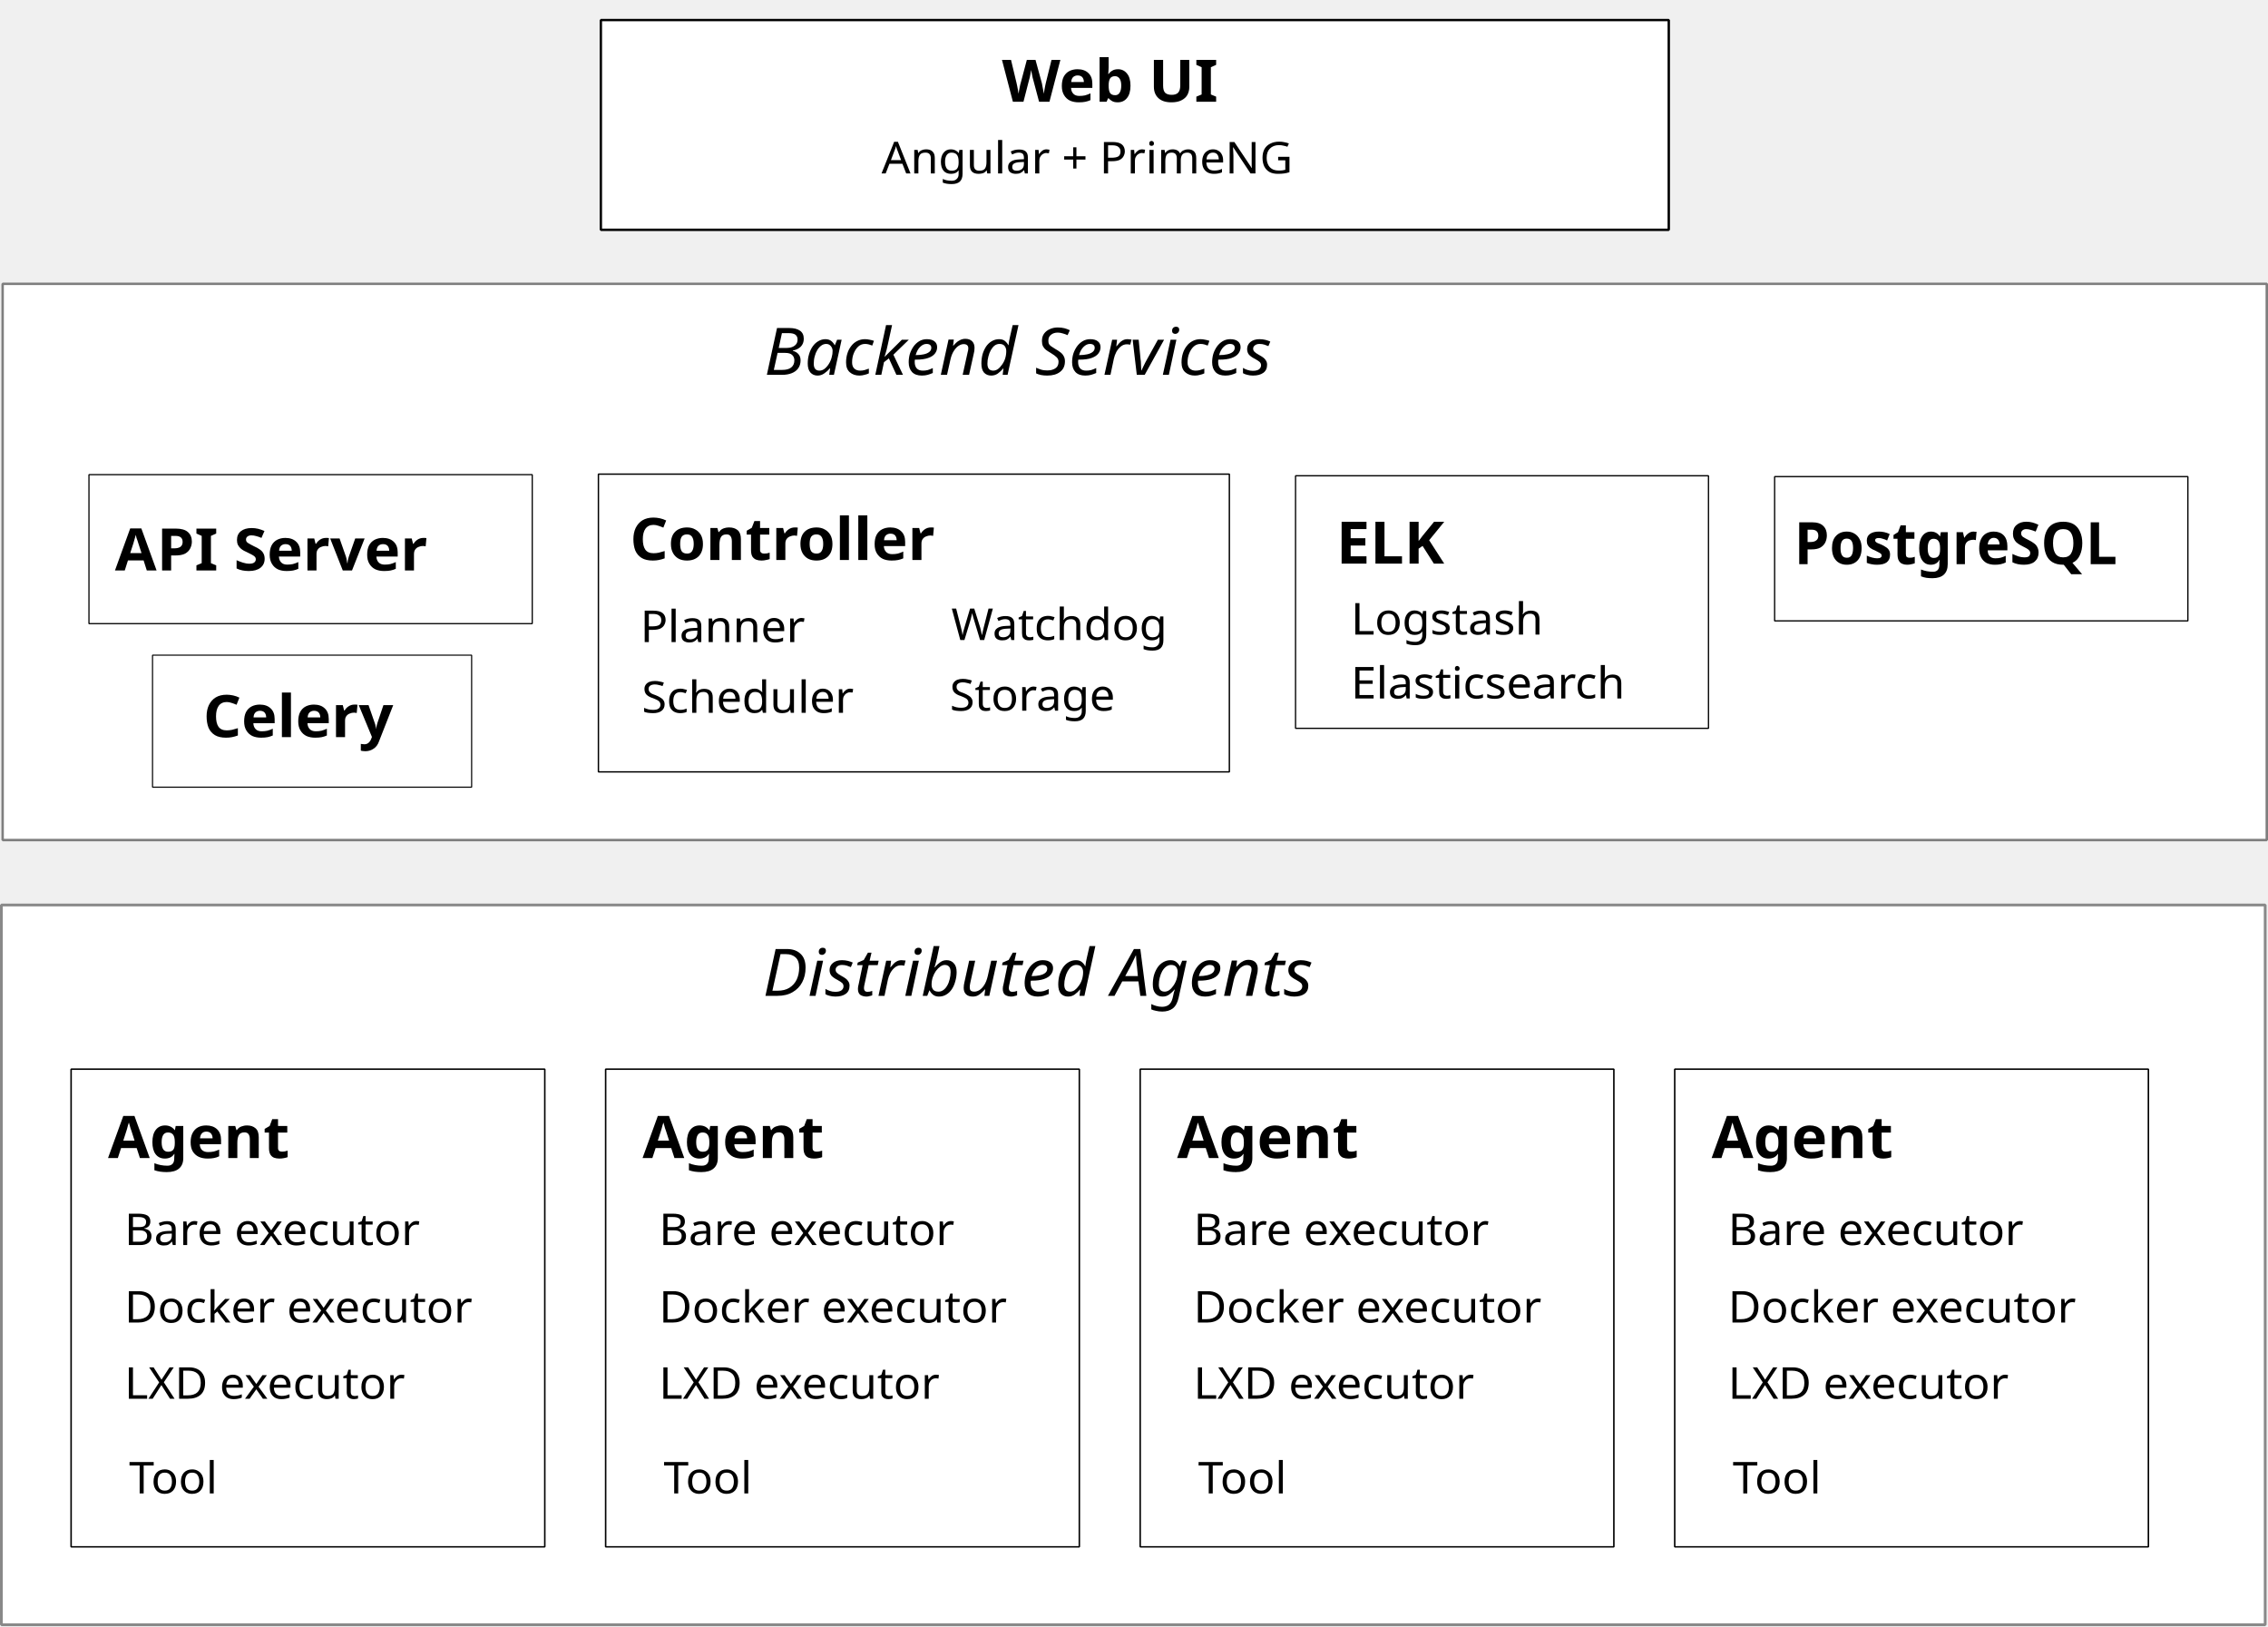
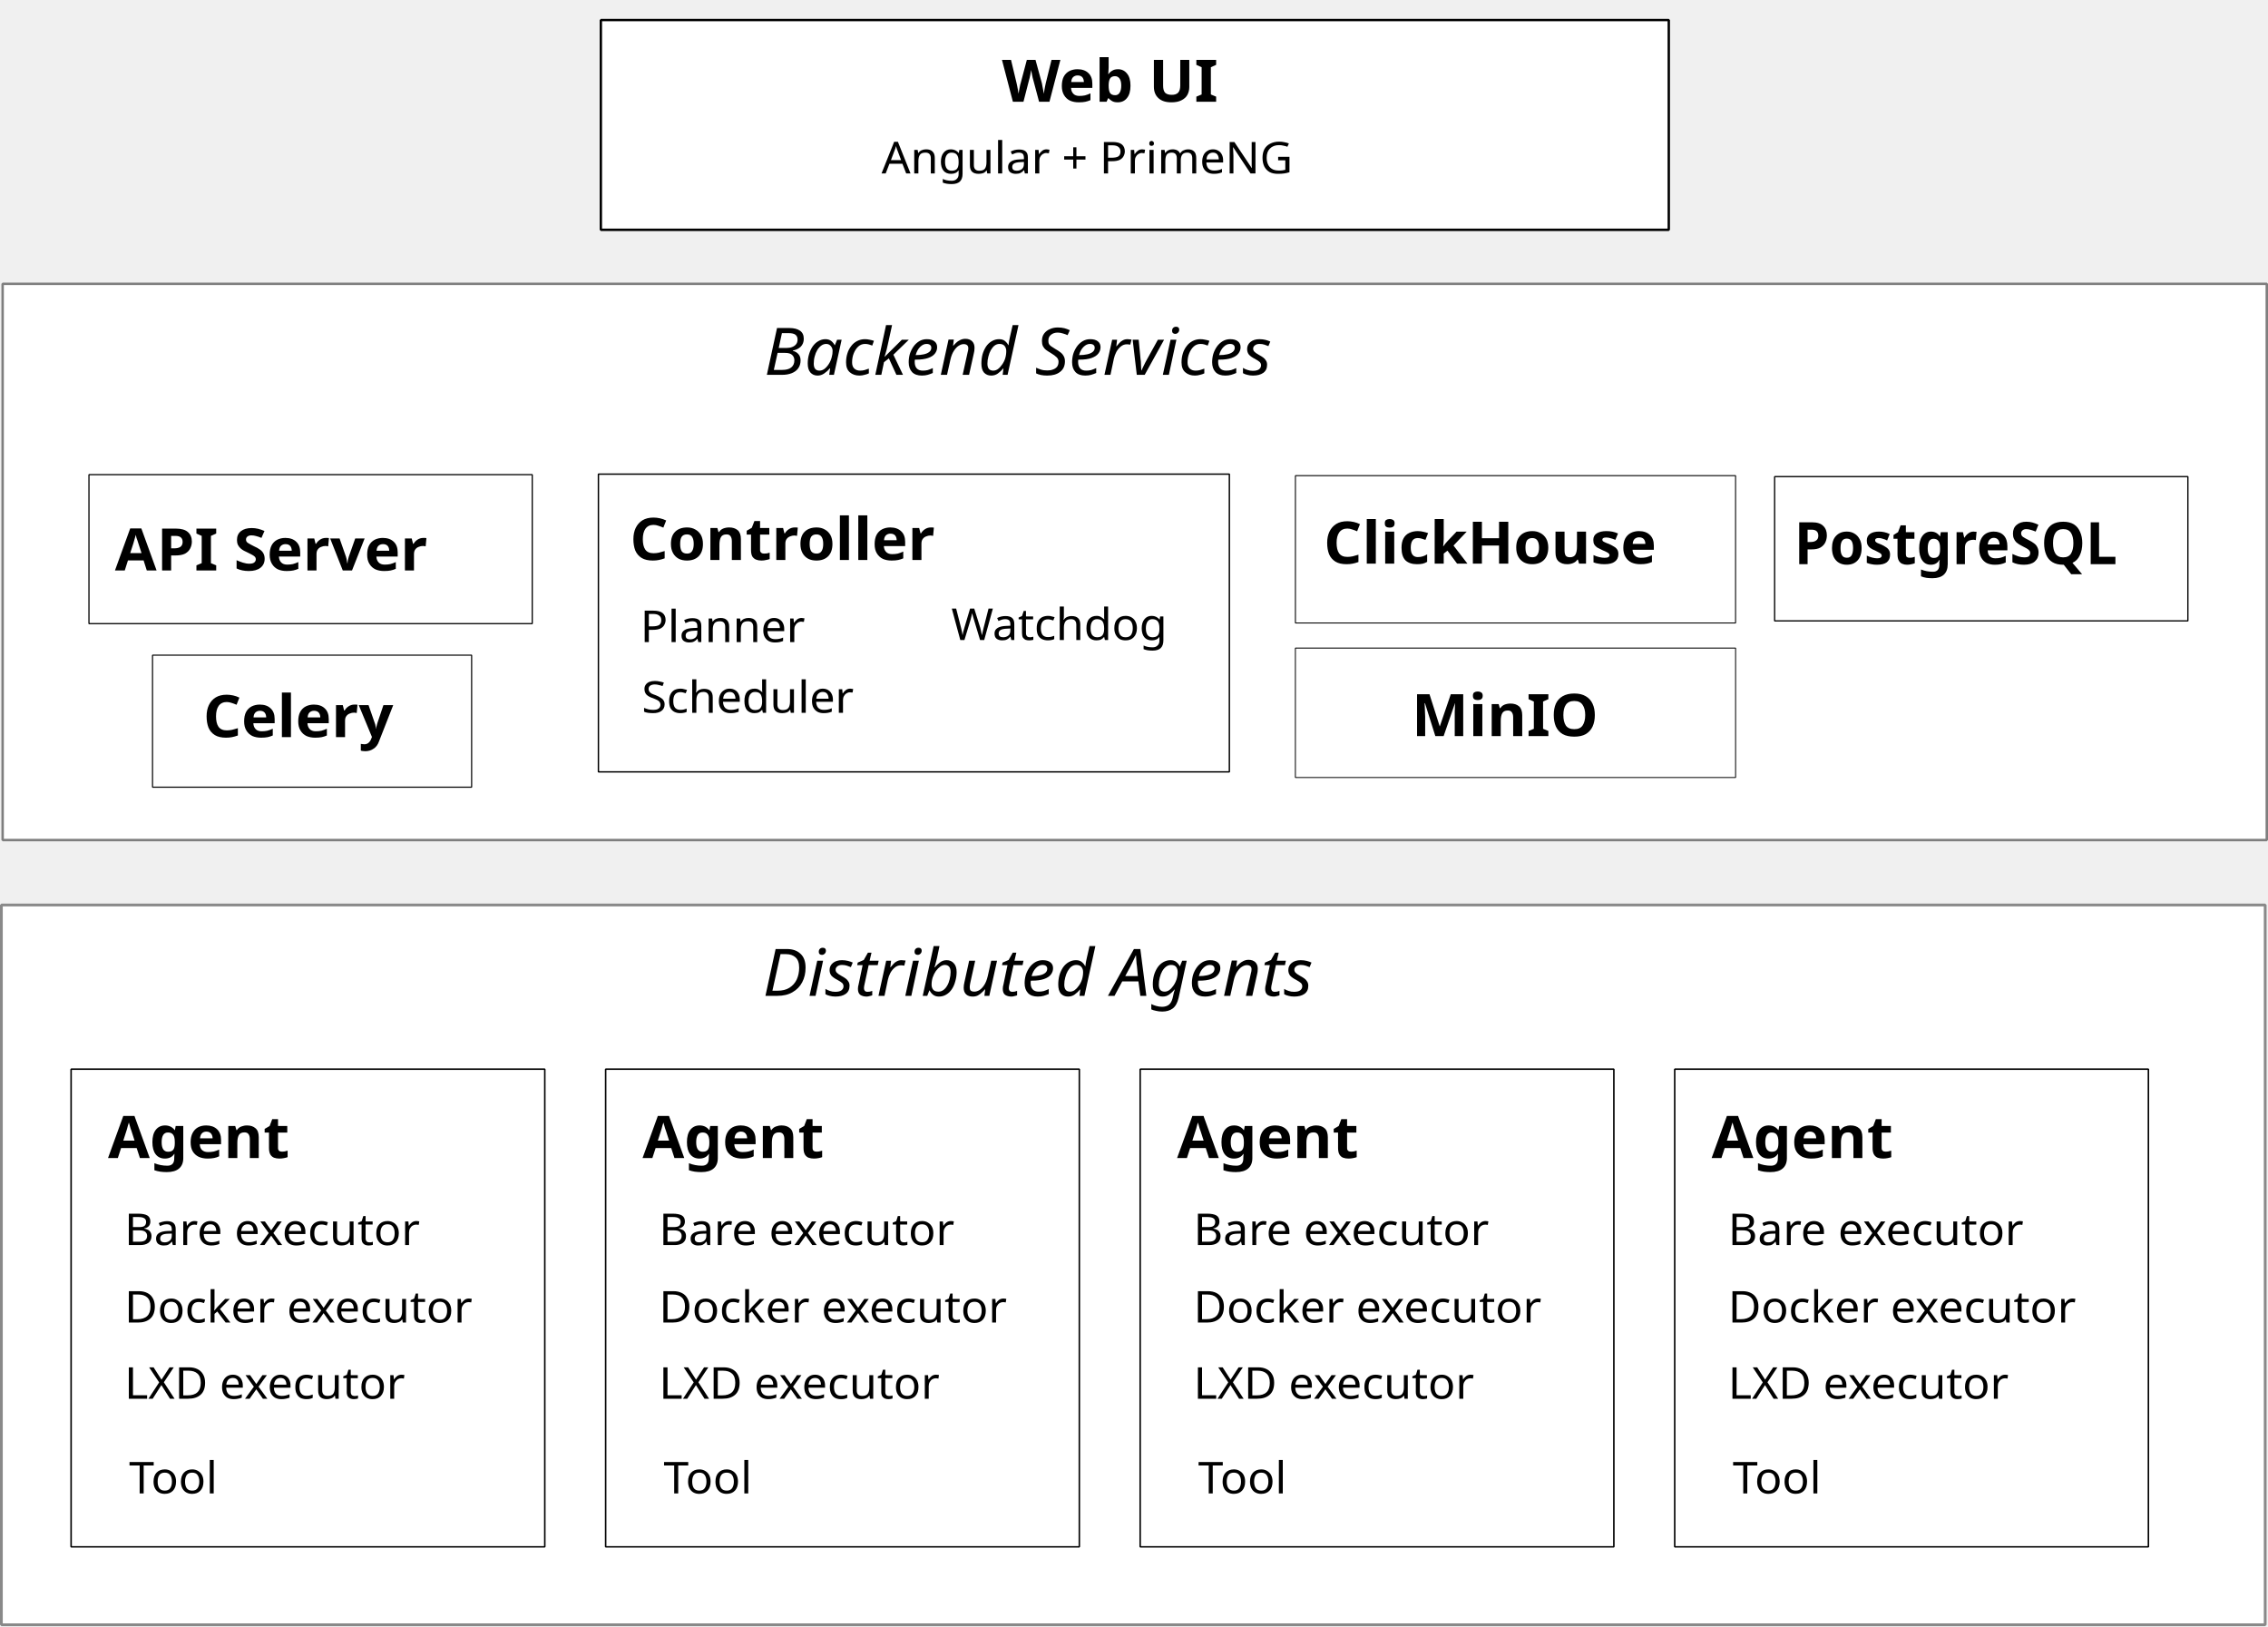
<svg xmlns="http://www.w3.org/2000/svg" width="190.962mm" height="136.886mm" viewBox="0 0 190.962 136.886" version="1.1" id="svg8">
  <defs id="defs2">
    <marker style="overflow:visible" id="marker1805" refX="0" refY="0" orient="auto">
      <path transform="matrix(-0.8,0,0,-0.8,-10,0)" style="fill:#000000;fill-opacity:1;fill-rule:evenodd;stroke:#000000;stroke-width:1pt;stroke-opacity:1" d="M 0,0 5,-5 -12.5,0 5,5 Z" id="path1803" />
    </marker>
    <marker orient="auto" refY="0" refX="0" id="Arrow1Lstart" style="overflow:visible">
      <path id="path1135" d="M 0,0 5,-5 -12.5,0 5,5 Z" style="fill:#000000;fill-opacity:1;fill-rule:evenodd;stroke:#000000;stroke-width:1pt;stroke-opacity:1" transform="matrix(0.8,0,0,0.8,10,0)" />
    </marker>
  </defs>
  <g id="layer1" style="display:inline" transform="translate(0.1164391,-34.79209)">
    <rect style="display:inline;opacity:1;vector-effect:none;fill:#ffffff;fill-opacity:1;stroke:#898989;stroke-width:0.234;stroke-linecap:square;stroke-linejoin:bevel;stroke-miterlimit:4;stroke-dasharray:none;stroke-dashoffset:0;stroke-opacity:1" id="rect2975-7" width="190.609" height="60.59" x="0" y="110.971" />
    <text xml:space="preserve" style="font-style:normal;font-variant:normal;font-weight:normal;font-stretch:normal;font-size:5.598px;line-height:125%;font-family:sans-serif;-inkscape-font-specification:sans-serif;letter-spacing:0px;word-spacing:0px;display:inline;fill:#000000;fill-opacity:1;stroke:none;stroke-width:0.233px;stroke-linecap:butt;stroke-linejoin:miter;stroke-opacity:1" x="63.148" y="120.397" id="text2979-1" transform="scale(1.014994,0.9852275)">
      <tspan id="tspan2977-3" x="63.148" y="120.397" style="font-style:italic;font-variant:normal;font-weight:normal;font-stretch:normal;font-size:5.598px;font-family:sans-serif;-inkscape-font-specification:'sans-serif, Italic';font-variant-ligatures:normal;font-variant-caps:normal;font-variant-numeric:normal;font-feature-settings:normal;text-align:start;writing-mode:lr-tb;text-anchor:start;stroke-width:0.233px">Distributed Agents</tspan>
    </text>
    <rect style="opacity:1;vector-effect:none;fill:#ffffff;fill-opacity:1;stroke:#7e7e7e;stroke-width:0.205;stroke-linecap:square;stroke-linejoin:bevel;stroke-miterlimit:4;stroke-dasharray:none;stroke-dashoffset:0;stroke-opacity:1" id="rect2975" width="190.637" height="46.822" x="0.106" y="58.684" />
    <g id="g3259" transform="translate(0,1.5875)">
      <rect y="34.893" x="50.474" height="17.657" width="89.918" id="rect826" style="opacity:1;vector-effect:none;fill:#ffffff;fill-opacity:1;stroke:#000000;stroke-width:0.201;stroke-linecap:square;stroke-linejoin:bevel;stroke-miterlimit:4;stroke-dasharray:none;stroke-dashoffset:0;stroke-opacity:1">
        </rect>
      <g id="g3248">
        <text xml:space="preserve" style="font-style:normal;font-weight:normal;font-size:2.505px;line-height:125%;font-family:sans-serif;letter-spacing:0px;word-spacing:0px;fill:#000000;fill-opacity:1;stroke:none;stroke-width:0.157px;stroke-linecap:butt;stroke-linejoin:miter;stroke-opacity:1" x="92.998" y="42.846" id="text834" transform="scale(1.014994,0.9852275)">
          <tspan x="92.998" y="45.063" style="font-size:4.593px;text-align:center;text-anchor:middle;stroke-width:0.157px" id="tspan836" />
          <tspan x="92.998" y="48.52" style="font-size:3.758px;text-align:center;text-anchor:middle;stroke-width:0.157px" id="tspan840">Angular + PrimeNG</tspan>
        </text>
        <text xml:space="preserve" style="font-style:normal;font-weight:normal;font-size:5.011px;line-height:125%;font-family:sans-serif;letter-spacing:0px;word-spacing:0px;fill:#000000;fill-opacity:1;stroke:none;stroke-width:0.157px;stroke-linecap:butt;stroke-linejoin:miter;stroke-opacity:1" x="83.005" y="42.399" id="text844" transform="scale(1.014994,0.9852275)">
          <tspan id="tspan842" x="83.005" y="42.399" style="font-style:normal;font-variant:normal;font-weight:bold;font-stretch:normal;font-size:5.011px;font-family:sans-serif;-inkscape-font-specification:'sans-serif, Bold';font-variant-ligatures:normal;font-variant-caps:normal;font-variant-numeric:normal;font-feature-settings:normal;text-align:start;writing-mode:lr-tb;text-anchor:start;stroke-width:0.157px">Web UI</tspan>
        </text>
      </g>
    </g>
    <g id="g3151" transform="translate(10.08121,15.875)">
      <rect y="58.827" x="40.188" height="25.065" width="53.125" id="rect928" style="opacity:1;vector-effect:none;fill:#ffffff;fill-opacity:1;stroke:#000000;stroke-width:0.117;stroke-linecap:square;stroke-linejoin:bevel;stroke-miterlimit:4;stroke-dasharray:none;stroke-dashoffset:0;stroke-opacity:1" />
      <text transform="scale(1.014994,0.9852275)" id="text886" y="67.048" x="42.199" style="font-style:normal;font-weight:normal;font-size:5.011px;line-height:125%;font-family:sans-serif;letter-spacing:0px;word-spacing:0px;fill:#000000;fill-opacity:1;stroke:none;stroke-width:0.157px;stroke-linecap:butt;stroke-linejoin:miter;stroke-opacity:1" xml:space="preserve">
        <tspan style="font-style:normal;font-variant:normal;font-weight:bold;font-stretch:normal;font-family:sans-serif;-inkscape-font-specification:'sans-serif Bold';stroke-width:0.157px" y="67.048" x="42.199" id="tspan884">Controller</tspan>
      </text>
      <text transform="scale(1.014994,0.9852275)" id="text890" y="74.065" x="43.074" style="font-style:normal;font-weight:normal;font-size:3.758px;line-height:125%;font-family:sans-serif;letter-spacing:0px;word-spacing:0px;fill:#000000;fill-opacity:1;stroke:none;stroke-width:0.157px;stroke-linecap:butt;stroke-linejoin:miter;stroke-opacity:1" xml:space="preserve">
        <tspan style="stroke-width:0.157px" y="74.065" x="43.074" id="tspan888">Planner</tspan>
      </text>
      <text transform="scale(1.014994,0.9852275)" id="text894" y="80.105" x="43.195" style="font-style:normal;font-weight:normal;font-size:3.758px;line-height:125%;font-family:sans-serif;letter-spacing:0px;word-spacing:0px;fill:#000000;fill-opacity:1;stroke:none;stroke-width:0.157px;stroke-linecap:butt;stroke-linejoin:miter;stroke-opacity:1" xml:space="preserve">
        <tspan style="stroke-width:0.157px" y="80.105" x="43.195" id="tspan892">Scheduler</tspan>
      </text>
      <text transform="scale(1.014994,0.9852275)" id="text898" y="73.881" x="68.864" style="font-style:normal;font-weight:normal;font-size:3.758px;line-height:125%;font-family:sans-serif;letter-spacing:0px;word-spacing:0px;fill:#000000;fill-opacity:1;stroke:none;stroke-width:0.157px;stroke-linecap:butt;stroke-linejoin:miter;stroke-opacity:1" xml:space="preserve">
        <tspan style="stroke-width:0.157px" y="73.881" x="68.864" id="tspan896">Watchdog</tspan>
      </text>
-       <text transform="scale(1.014994,0.9852275)" id="text902" y="79.92" x="68.741" style="font-style:normal;font-weight:normal;font-size:3.758px;line-height:125%;font-family:sans-serif;letter-spacing:0px;word-spacing:0px;fill:#000000;fill-opacity:1;stroke:none;stroke-width:0.157px;stroke-linecap:butt;stroke-linejoin:miter;stroke-opacity:1" xml:space="preserve">
-         <tspan style="stroke-width:0.157px" y="79.92" x="68.741" id="tspan900">Storage</tspan>
-       </text>
    </g>
    <g id="g3171" transform="translate(4.7625,8.995834)">
      <rect y="80.946" x="7.964" height="11.115" width="26.868" id="rect943" style="opacity:1;vector-effect:none;fill:#ffffff;fill-opacity:1;stroke:#000000;stroke-width:0.095;stroke-linecap:square;stroke-linejoin:bevel;stroke-miterlimit:4;stroke-dasharray:none;stroke-dashoffset:0;stroke-opacity:1" />
      <text transform="scale(1.014994,0.9852275)" id="text906" y="89.164" x="12.035" style="font-style:normal;font-weight:normal;font-size:3.758px;line-height:125%;font-family:sans-serif;letter-spacing:0px;word-spacing:0px;fill:#000000;fill-opacity:1;stroke:none;stroke-width:0.157px;stroke-linecap:butt;stroke-linejoin:miter;stroke-opacity:1" xml:space="preserve">
        <tspan style="font-style:normal;font-variant:normal;font-weight:bold;font-stretch:normal;font-size:5.011px;font-family:sans-serif;-inkscape-font-specification:'sans-serif Bold';stroke-width:0.157px" y="89.164" x="12.035" id="tspan904">Celery</tspan>
      </text>
    </g>
    <g id="g3185" transform="translate(5.82082,-7.9375)">
      <rect y="82.85" x="143.484" height="12.147" width="34.795" id="rect950" style="opacity:1;vector-effect:none;fill:#ffffff;fill-opacity:1;stroke:#000000;stroke-width:0.107;stroke-linecap:square;stroke-linejoin:bevel;stroke-miterlimit:4;stroke-dasharray:none;stroke-dashoffset:0;stroke-opacity:1" />
      <text transform="scale(0.979322,1.021115)" id="text910" y="88.357" x="148.191" style="font-style:normal;font-variant:normal;font-weight:bold;font-stretch:normal;font-size:4.835px;line-height:125%;font-family:sans-serif;-inkscape-font-specification:'sans-serif Bold';letter-spacing:0px;word-spacing:0px;fill:#000000;fill-opacity:1;stroke:none;stroke-width:0.151px;stroke-linecap:butt;stroke-linejoin:miter;stroke-opacity:1" xml:space="preserve">
        <tspan style="stroke-width:0.151px" y="88.357" x="148.191" id="tspan908">PostgreSQL</tspan>
      </text>
    </g>
-     <g id="g3180" transform="translate(-34.4664,16.93334)">
-       <rect y="57.909" x="143.433" height="21.261" width="34.769" id="rect952" style="opacity:1;vector-effect:none;fill:#ffffff;fill-opacity:1;stroke:#000000;stroke-width:0.107;stroke-linecap:square;stroke-linejoin:bevel;stroke-miterlimit:4;stroke-dasharray:none;stroke-dashoffset:0;stroke-opacity:1" />
-       <text transform="scale(1.014994,0.9852275)" id="text914" y="66.286" x="144.685" style="font-style:normal;font-variant:normal;font-weight:bold;font-stretch:normal;font-size:5.011px;line-height:125%;font-family:sans-serif;-inkscape-font-specification:'sans-serif Bold';letter-spacing:0px;word-spacing:0px;fill:#000000;fill-opacity:1;stroke:none;stroke-width:0.157px;stroke-linecap:butt;stroke-linejoin:miter;stroke-opacity:1" xml:space="preserve">
-         <tspan style="font-style:normal;font-variant:normal;font-weight:bold;font-stretch:normal;font-size:5.011px;font-family:sans-serif;-inkscape-font-specification:'sans-serif Bold';stroke-width:0.157px" y="66.286" x="144.685" id="tspan912">ELK</tspan>
-       </text>
-       <text transform="scale(1.014994,0.9852275)" id="text922" y="77.807" x="145.915" style="font-style:normal;font-variant:normal;font-weight:normal;font-stretch:normal;font-size:3.758px;line-height:125%;font-family:sans-serif;-inkscape-font-specification:sans-serif;letter-spacing:0px;word-spacing:0px;fill:#000000;fill-opacity:1;stroke:none;stroke-width:0.157px;stroke-linecap:butt;stroke-linejoin:miter;stroke-opacity:1" xml:space="preserve">
-         <tspan style="stroke-width:0.157px" y="77.807" x="145.915" id="tspan920">Elasticsearch</tspan>
-       </text>
-       <text transform="scale(1.014994,0.9852275)" id="text926" y="72.344" x="145.915" style="font-style:normal;font-variant:normal;font-weight:normal;font-stretch:normal;font-size:3.758px;line-height:125%;font-family:sans-serif;-inkscape-font-specification:sans-serif;letter-spacing:0px;word-spacing:0px;fill:#000000;fill-opacity:1;stroke:none;stroke-width:0.157px;stroke-linecap:butt;stroke-linejoin:miter;stroke-opacity:1" xml:space="preserve">
-         <tspan style="stroke-width:0.157px" y="72.344" x="145.915" id="tspan924">Logstash</tspan>
+     <g id="g4818">
+       <g id="g4804">
+         <rect style="opacity:1;vector-effect:none;fill:#ffffff;fill-opacity:1;stroke:#000000;stroke-width:0.084;stroke-linecap:square;stroke-linejoin:bevel;stroke-miterlimit:4;stroke-dasharray:none;stroke-dashoffset:0;stroke-opacity:1" id="rect952" width="37.06" height="12.401" x="108.956" y="74.831" />
+       </g>
+       <text transform="scale(1.014994,0.9852275)" id="text914" y="83.474" x="109.685" style="font-style:normal;font-variant:normal;font-weight:bold;font-stretch:normal;font-size:5.011px;line-height:125%;font-family:sans-serif;-inkscape-font-specification:'sans-serif Bold';letter-spacing:0px;word-spacing:0px;fill:#000000;fill-opacity:1;stroke:none;stroke-width:0.157px;stroke-linecap:butt;stroke-linejoin:miter;stroke-opacity:1" xml:space="preserve">
+         <tspan style="font-style:normal;font-variant:normal;font-weight:bold;font-stretch:normal;font-size:5.011px;font-family:sans-serif;-inkscape-font-specification:'sans-serif Bold';stroke-width:0.157px" y="83.474" x="109.685" id="tspan912">ClickHouse</tspan>
      </text>
    </g>
    <rect style="opacity:1;vector-effect:none;fill:#ffffff;fill-opacity:1;stroke:#000000;stroke-width:0.102;stroke-linecap:square;stroke-linejoin:bevel;stroke-miterlimit:4;stroke-dasharray:none;stroke-dashoffset:0;stroke-opacity:1" id="rect976" width="37.324" height="12.543" x="7.374" y="74.746" />
    <text xml:space="preserve" style="font-style:normal;font-variant:normal;font-weight:bold;font-stretch:normal;font-size:5.011px;line-height:125%;font-family:sans-serif;-inkscape-font-specification:'sans-serif Bold';letter-spacing:0px;word-spacing:0px;fill:#000000;fill-opacity:1;stroke:none;stroke-width:0.157px;stroke-linecap:butt;stroke-linejoin:miter;stroke-opacity:1" x="25.649" y="84.056" id="text972" transform="scale(1.014994,0.9852275)">
      <tspan x="25.649" y="84.056" style="text-align:center;text-anchor:middle;stroke-width:0.157px" id="tspan974">API Server</tspan>
    </text>
    <g id="g1020" transform="matrix(0.600694,0,0,0.5830776,-33.23826,39.20074)">
      <rect y="146.79" x="65.106" height="68.965" width="66.396" id="rect1006" style="opacity:1;vector-effect:none;fill:#ffffff;fill-opacity:1;stroke:#000000;stroke-width:0.213;stroke-linecap:square;stroke-linejoin:bevel;stroke-miterlimit:4;stroke-dasharray:none;stroke-dashoffset:0;stroke-opacity:1" />
      <text id="text986" y="159.623" x="70.281" style="font-style:normal;font-variant:normal;font-weight:bold;font-stretch:normal;font-size:8.467px;line-height:125%;font-family:sans-serif;-inkscape-font-specification:'sans-serif Bold';letter-spacing:0px;word-spacing:0px;fill:#000000;fill-opacity:1;stroke:none;stroke-width:0.265px;stroke-linecap:butt;stroke-linejoin:miter;stroke-opacity:1" xml:space="preserve">
        <tspan style="stroke-width:0.265px" y="159.623" x="70.281" id="tspan984">Agent</tspan>
      </text>
      <text id="text990" y="172.185" x="72.59" style="font-style:normal;font-variant:normal;font-weight:normal;font-stretch:normal;font-size:6.35px;line-height:125%;font-family:sans-serif;-inkscape-font-specification:sans-serif;letter-spacing:0px;word-spacing:0px;fill:#000000;fill-opacity:1;stroke:none;stroke-width:0.265px;stroke-linecap:butt;stroke-linejoin:miter;stroke-opacity:1" xml:space="preserve">
        <tspan style="stroke-width:0.265px" y="172.185" x="72.59" id="tspan988">Bare executor</tspan>
        <tspan id="tspan992" style="stroke-width:0.265px" y="180.123" x="72.59" />
      </text>
      <text id="text996" y="183.374" x="72.59" style="font-style:normal;font-variant:normal;font-weight:normal;font-stretch:normal;font-size:6.35px;line-height:125%;font-family:sans-serif;-inkscape-font-specification:sans-serif;letter-spacing:0px;word-spacing:0px;fill:#000000;fill-opacity:1;stroke:none;stroke-width:0.265px;stroke-linecap:butt;stroke-linejoin:miter;stroke-opacity:1" xml:space="preserve">
        <tspan style="stroke-width:0.265px" y="183.374" x="72.59" id="tspan994">Docker executor</tspan>
      </text>
      <text id="text1000" y="194.369" x="72.59" style="font-style:normal;font-variant:normal;font-weight:normal;font-stretch:normal;font-size:6.35px;line-height:125%;font-family:sans-serif;-inkscape-font-specification:sans-serif;letter-spacing:0px;word-spacing:0px;fill:#000000;fill-opacity:1;stroke:none;stroke-width:0.265px;stroke-linecap:butt;stroke-linejoin:miter;stroke-opacity:1" xml:space="preserve">
        <tspan style="stroke-width:0.265px" y="194.369" x="72.59" id="tspan998">LXD executor</tspan>
      </text>
      <text id="text1004" y="208.042" x="73.232" style="font-style:normal;font-variant:normal;font-weight:normal;font-stretch:normal;font-size:6.35px;line-height:125%;font-family:sans-serif;-inkscape-font-specification:sans-serif;letter-spacing:0px;word-spacing:0px;fill:#000000;fill-opacity:1;stroke:none;stroke-width:0.265px;stroke-linecap:butt;stroke-linejoin:miter;stroke-opacity:1" xml:space="preserve">
        <tspan style="stroke-width:0.265px" y="208.042" x="73.232" id="tspan1002">Tool</tspan>
      </text>
    </g>
    <text xml:space="preserve" style="font-style:normal;font-variant:normal;font-weight:normal;font-stretch:normal;font-size:5.598px;line-height:125%;font-family:sans-serif;-inkscape-font-specification:sans-serif;letter-spacing:0px;word-spacing:0px;fill:#000000;fill-opacity:1;stroke:none;stroke-width:0.233px;stroke-linecap:butt;stroke-linejoin:miter;stroke-opacity:1" x="63.266" y="67.34" id="text2979" transform="scale(1.014994,0.9852275)">
      <tspan id="tspan2977" x="63.266" y="67.34" style="font-style:italic;font-variant:normal;font-weight:normal;font-stretch:normal;font-size:5.598px;font-family:sans-serif;-inkscape-font-specification:'sans-serif, Italic';font-variant-ligatures:normal;font-variant-caps:normal;font-variant-numeric:normal;font-feature-settings:normal;text-align:start;writing-mode:lr-tb;text-anchor:start;stroke-width:0.233px">Backend Services</tspan>
    </text>
    <g style="display:inline" id="g1020-9" transform="matrix(0.600694,0,0,0.5830776,11.76897,39.20074)">
      <rect y="146.79" x="65.106" height="68.965" width="66.396" id="rect1006-9" style="opacity:1;vector-effect:none;fill:#ffffff;fill-opacity:1;stroke:#000000;stroke-width:0.213;stroke-linecap:square;stroke-linejoin:bevel;stroke-miterlimit:4;stroke-dasharray:none;stroke-dashoffset:0;stroke-opacity:1" />
      <text id="text986-4" y="159.623" x="70.281" style="font-style:normal;font-variant:normal;font-weight:bold;font-stretch:normal;font-size:8.467px;line-height:125%;font-family:sans-serif;-inkscape-font-specification:'sans-serif Bold';letter-spacing:0px;word-spacing:0px;fill:#000000;fill-opacity:1;stroke:none;stroke-width:0.265px;stroke-linecap:butt;stroke-linejoin:miter;stroke-opacity:1" xml:space="preserve">
        <tspan style="stroke-width:0.265px" y="159.623" x="70.281" id="tspan984-5">Agent</tspan>
      </text>
      <text id="text990-1" y="172.185" x="72.59" style="font-style:normal;font-variant:normal;font-weight:normal;font-stretch:normal;font-size:6.35px;line-height:125%;font-family:sans-serif;-inkscape-font-specification:sans-serif;letter-spacing:0px;word-spacing:0px;fill:#000000;fill-opacity:1;stroke:none;stroke-width:0.265px;stroke-linecap:butt;stroke-linejoin:miter;stroke-opacity:1" xml:space="preserve">
        <tspan style="stroke-width:0.265px" y="172.185" x="72.59" id="tspan988-0">Bare executor</tspan>
        <tspan id="tspan992-3" style="stroke-width:0.265px" y="180.123" x="72.59" />
      </text>
      <text id="text996-7" y="183.374" x="72.59" style="font-style:normal;font-variant:normal;font-weight:normal;font-stretch:normal;font-size:6.35px;line-height:125%;font-family:sans-serif;-inkscape-font-specification:sans-serif;letter-spacing:0px;word-spacing:0px;fill:#000000;fill-opacity:1;stroke:none;stroke-width:0.265px;stroke-linecap:butt;stroke-linejoin:miter;stroke-opacity:1" xml:space="preserve">
        <tspan style="stroke-width:0.265px" y="183.374" x="72.59" id="tspan994-8">Docker executor</tspan>
      </text>
      <text id="text1000-8" y="194.369" x="72.59" style="font-style:normal;font-variant:normal;font-weight:normal;font-stretch:normal;font-size:6.35px;line-height:125%;font-family:sans-serif;-inkscape-font-specification:sans-serif;letter-spacing:0px;word-spacing:0px;fill:#000000;fill-opacity:1;stroke:none;stroke-width:0.265px;stroke-linecap:butt;stroke-linejoin:miter;stroke-opacity:1" xml:space="preserve">
        <tspan style="stroke-width:0.265px" y="194.369" x="72.59" id="tspan998-6">LXD executor</tspan>
      </text>
      <text id="text1004-0" y="208.042" x="73.232" style="font-style:normal;font-variant:normal;font-weight:normal;font-stretch:normal;font-size:6.35px;line-height:125%;font-family:sans-serif;-inkscape-font-specification:sans-serif;letter-spacing:0px;word-spacing:0px;fill:#000000;fill-opacity:1;stroke:none;stroke-width:0.265px;stroke-linecap:butt;stroke-linejoin:miter;stroke-opacity:1" xml:space="preserve">
        <tspan style="stroke-width:0.265px" y="208.042" x="73.232" id="tspan1002-4">Tool</tspan>
      </text>
    </g>
    <g style="display:inline" id="g1020-6" transform="matrix(0.600694,0,0,0.5830776,56.77621,39.20074)">
      <rect y="146.79" x="65.106" height="68.965" width="66.396" id="rect1006-7" style="opacity:1;vector-effect:none;fill:#ffffff;fill-opacity:1;stroke:#000000;stroke-width:0.213;stroke-linecap:square;stroke-linejoin:bevel;stroke-miterlimit:4;stroke-dasharray:none;stroke-dashoffset:0;stroke-opacity:1" />
      <text id="text986-6" y="159.623" x="70.281" style="font-style:normal;font-variant:normal;font-weight:bold;font-stretch:normal;font-size:8.467px;line-height:125%;font-family:sans-serif;-inkscape-font-specification:'sans-serif Bold';letter-spacing:0px;word-spacing:0px;fill:#000000;fill-opacity:1;stroke:none;stroke-width:0.265px;stroke-linecap:butt;stroke-linejoin:miter;stroke-opacity:1" xml:space="preserve">
        <tspan style="stroke-width:0.265px" y="159.623" x="70.281" id="tspan984-0">Agent</tspan>
      </text>
      <text id="text990-9" y="172.185" x="72.59" style="font-style:normal;font-variant:normal;font-weight:normal;font-stretch:normal;font-size:6.35px;line-height:125%;font-family:sans-serif;-inkscape-font-specification:sans-serif;letter-spacing:0px;word-spacing:0px;fill:#000000;fill-opacity:1;stroke:none;stroke-width:0.265px;stroke-linecap:butt;stroke-linejoin:miter;stroke-opacity:1" xml:space="preserve">
        <tspan style="stroke-width:0.265px" y="172.185" x="72.59" id="tspan988-7">Bare executor</tspan>
        <tspan id="tspan992-5" style="stroke-width:0.265px" y="180.123" x="72.59" />
      </text>
      <text id="text996-9" y="183.374" x="72.59" style="font-style:normal;font-variant:normal;font-weight:normal;font-stretch:normal;font-size:6.35px;line-height:125%;font-family:sans-serif;-inkscape-font-specification:sans-serif;letter-spacing:0px;word-spacing:0px;fill:#000000;fill-opacity:1;stroke:none;stroke-width:0.265px;stroke-linecap:butt;stroke-linejoin:miter;stroke-opacity:1" xml:space="preserve">
        <tspan style="stroke-width:0.265px" y="183.374" x="72.59" id="tspan994-7">Docker executor</tspan>
      </text>
      <text id="text1000-85" y="194.369" x="72.59" style="font-style:normal;font-variant:normal;font-weight:normal;font-stretch:normal;font-size:6.35px;line-height:125%;font-family:sans-serif;-inkscape-font-specification:sans-serif;letter-spacing:0px;word-spacing:0px;fill:#000000;fill-opacity:1;stroke:none;stroke-width:0.265px;stroke-linecap:butt;stroke-linejoin:miter;stroke-opacity:1" xml:space="preserve">
        <tspan style="stroke-width:0.265px" y="194.369" x="72.59" id="tspan998-3">LXD executor</tspan>
      </text>
      <text id="text1004-3" y="208.042" x="73.232" style="font-style:normal;font-variant:normal;font-weight:normal;font-stretch:normal;font-size:6.35px;line-height:125%;font-family:sans-serif;-inkscape-font-specification:sans-serif;letter-spacing:0px;word-spacing:0px;fill:#000000;fill-opacity:1;stroke:none;stroke-width:0.265px;stroke-linecap:butt;stroke-linejoin:miter;stroke-opacity:1" xml:space="preserve">
        <tspan style="stroke-width:0.265px" y="208.042" x="73.232" id="tspan1002-8">Tool</tspan>
      </text>
    </g>
    <g style="display:inline" id="g1020-3" transform="matrix(0.600694,0,0,0.5830776,101.7834,39.20074)">
      <rect y="146.79" x="65.106" height="68.965" width="66.396" id="rect1006-79" style="opacity:1;vector-effect:none;fill:#ffffff;fill-opacity:1;stroke:#000000;stroke-width:0.213;stroke-linecap:square;stroke-linejoin:bevel;stroke-miterlimit:4;stroke-dasharray:none;stroke-dashoffset:0;stroke-opacity:1" />
      <text id="text986-3" y="159.623" x="70.281" style="font-style:normal;font-variant:normal;font-weight:bold;font-stretch:normal;font-size:8.467px;line-height:125%;font-family:sans-serif;-inkscape-font-specification:'sans-serif Bold';letter-spacing:0px;word-spacing:0px;fill:#000000;fill-opacity:1;stroke:none;stroke-width:0.265px;stroke-linecap:butt;stroke-linejoin:miter;stroke-opacity:1" xml:space="preserve">
        <tspan style="stroke-width:0.265px" y="159.623" x="70.281" id="tspan984-7">Agent</tspan>
      </text>
      <text id="text990-8" y="172.185" x="72.59" style="font-style:normal;font-variant:normal;font-weight:normal;font-stretch:normal;font-size:6.35px;line-height:125%;font-family:sans-serif;-inkscape-font-specification:sans-serif;letter-spacing:0px;word-spacing:0px;fill:#000000;fill-opacity:1;stroke:none;stroke-width:0.265px;stroke-linecap:butt;stroke-linejoin:miter;stroke-opacity:1" xml:space="preserve">
        <tspan style="stroke-width:0.265px" y="172.185" x="72.59" id="tspan988-74">Bare executor</tspan>
        <tspan id="tspan992-1" style="stroke-width:0.265px" y="180.123" x="72.59" />
      </text>
      <text id="text996-90" y="183.374" x="72.59" style="font-style:normal;font-variant:normal;font-weight:normal;font-stretch:normal;font-size:6.35px;line-height:125%;font-family:sans-serif;-inkscape-font-specification:sans-serif;letter-spacing:0px;word-spacing:0px;fill:#000000;fill-opacity:1;stroke:none;stroke-width:0.265px;stroke-linecap:butt;stroke-linejoin:miter;stroke-opacity:1" xml:space="preserve">
        <tspan style="stroke-width:0.265px" y="183.374" x="72.59" id="tspan994-9">Docker executor</tspan>
      </text>
      <text id="text1000-88" y="194.369" x="72.59" style="font-style:normal;font-variant:normal;font-weight:normal;font-stretch:normal;font-size:6.35px;line-height:125%;font-family:sans-serif;-inkscape-font-specification:sans-serif;letter-spacing:0px;word-spacing:0px;fill:#000000;fill-opacity:1;stroke:none;stroke-width:0.265px;stroke-linecap:butt;stroke-linejoin:miter;stroke-opacity:1" xml:space="preserve">
        <tspan style="stroke-width:0.265px" y="194.369" x="72.59" id="tspan998-5">LXD executor</tspan>
      </text>
      <text id="text1004-8" y="208.042" x="73.232" style="font-style:normal;font-variant:normal;font-weight:normal;font-stretch:normal;font-size:6.35px;line-height:125%;font-family:sans-serif;-inkscape-font-specification:sans-serif;letter-spacing:0px;word-spacing:0px;fill:#000000;fill-opacity:1;stroke:none;stroke-width:0.265px;stroke-linecap:butt;stroke-linejoin:miter;stroke-opacity:1" xml:space="preserve">
        <tspan style="stroke-width:0.265px" y="208.042" x="73.232" id="tspan1002-43">Tool</tspan>
      </text>
    </g>
+     <g id="g4812">
+       <rect y="89.346" x="108.953" height="10.895" width="37.065" id="rect952-3" style="display:inline;opacity:1;vector-effect:none;fill:#ffffff;fill-opacity:1;stroke:#000000;stroke-width:0.079;stroke-linecap:square;stroke-linejoin:bevel;stroke-miterlimit:4;stroke-dasharray:none;stroke-dashoffset:0;stroke-opacity:1" />
+       <text transform="scale(1.014994,0.9852275)" id="text914-6" y="98.209" x="116.984" style="font-style:normal;font-variant:normal;font-weight:bold;font-stretch:normal;font-size:5.011px;line-height:125%;font-family:sans-serif;-inkscape-font-specification:'sans-serif Bold';letter-spacing:0px;word-spacing:0px;display:inline;fill:#000000;fill-opacity:1;stroke:none;stroke-width:0.157px;stroke-linecap:butt;stroke-linejoin:miter;stroke-opacity:1" xml:space="preserve">
+         <tspan style="font-style:normal;font-variant:normal;font-weight:bold;font-stretch:normal;font-size:5.011px;font-family:sans-serif;-inkscape-font-specification:'sans-serif Bold';stroke-width:0.157px" y="98.209" x="116.984" id="tspan912-7">MinIO</tspan>
+       </text>
+     </g>
  </g>
</svg>
